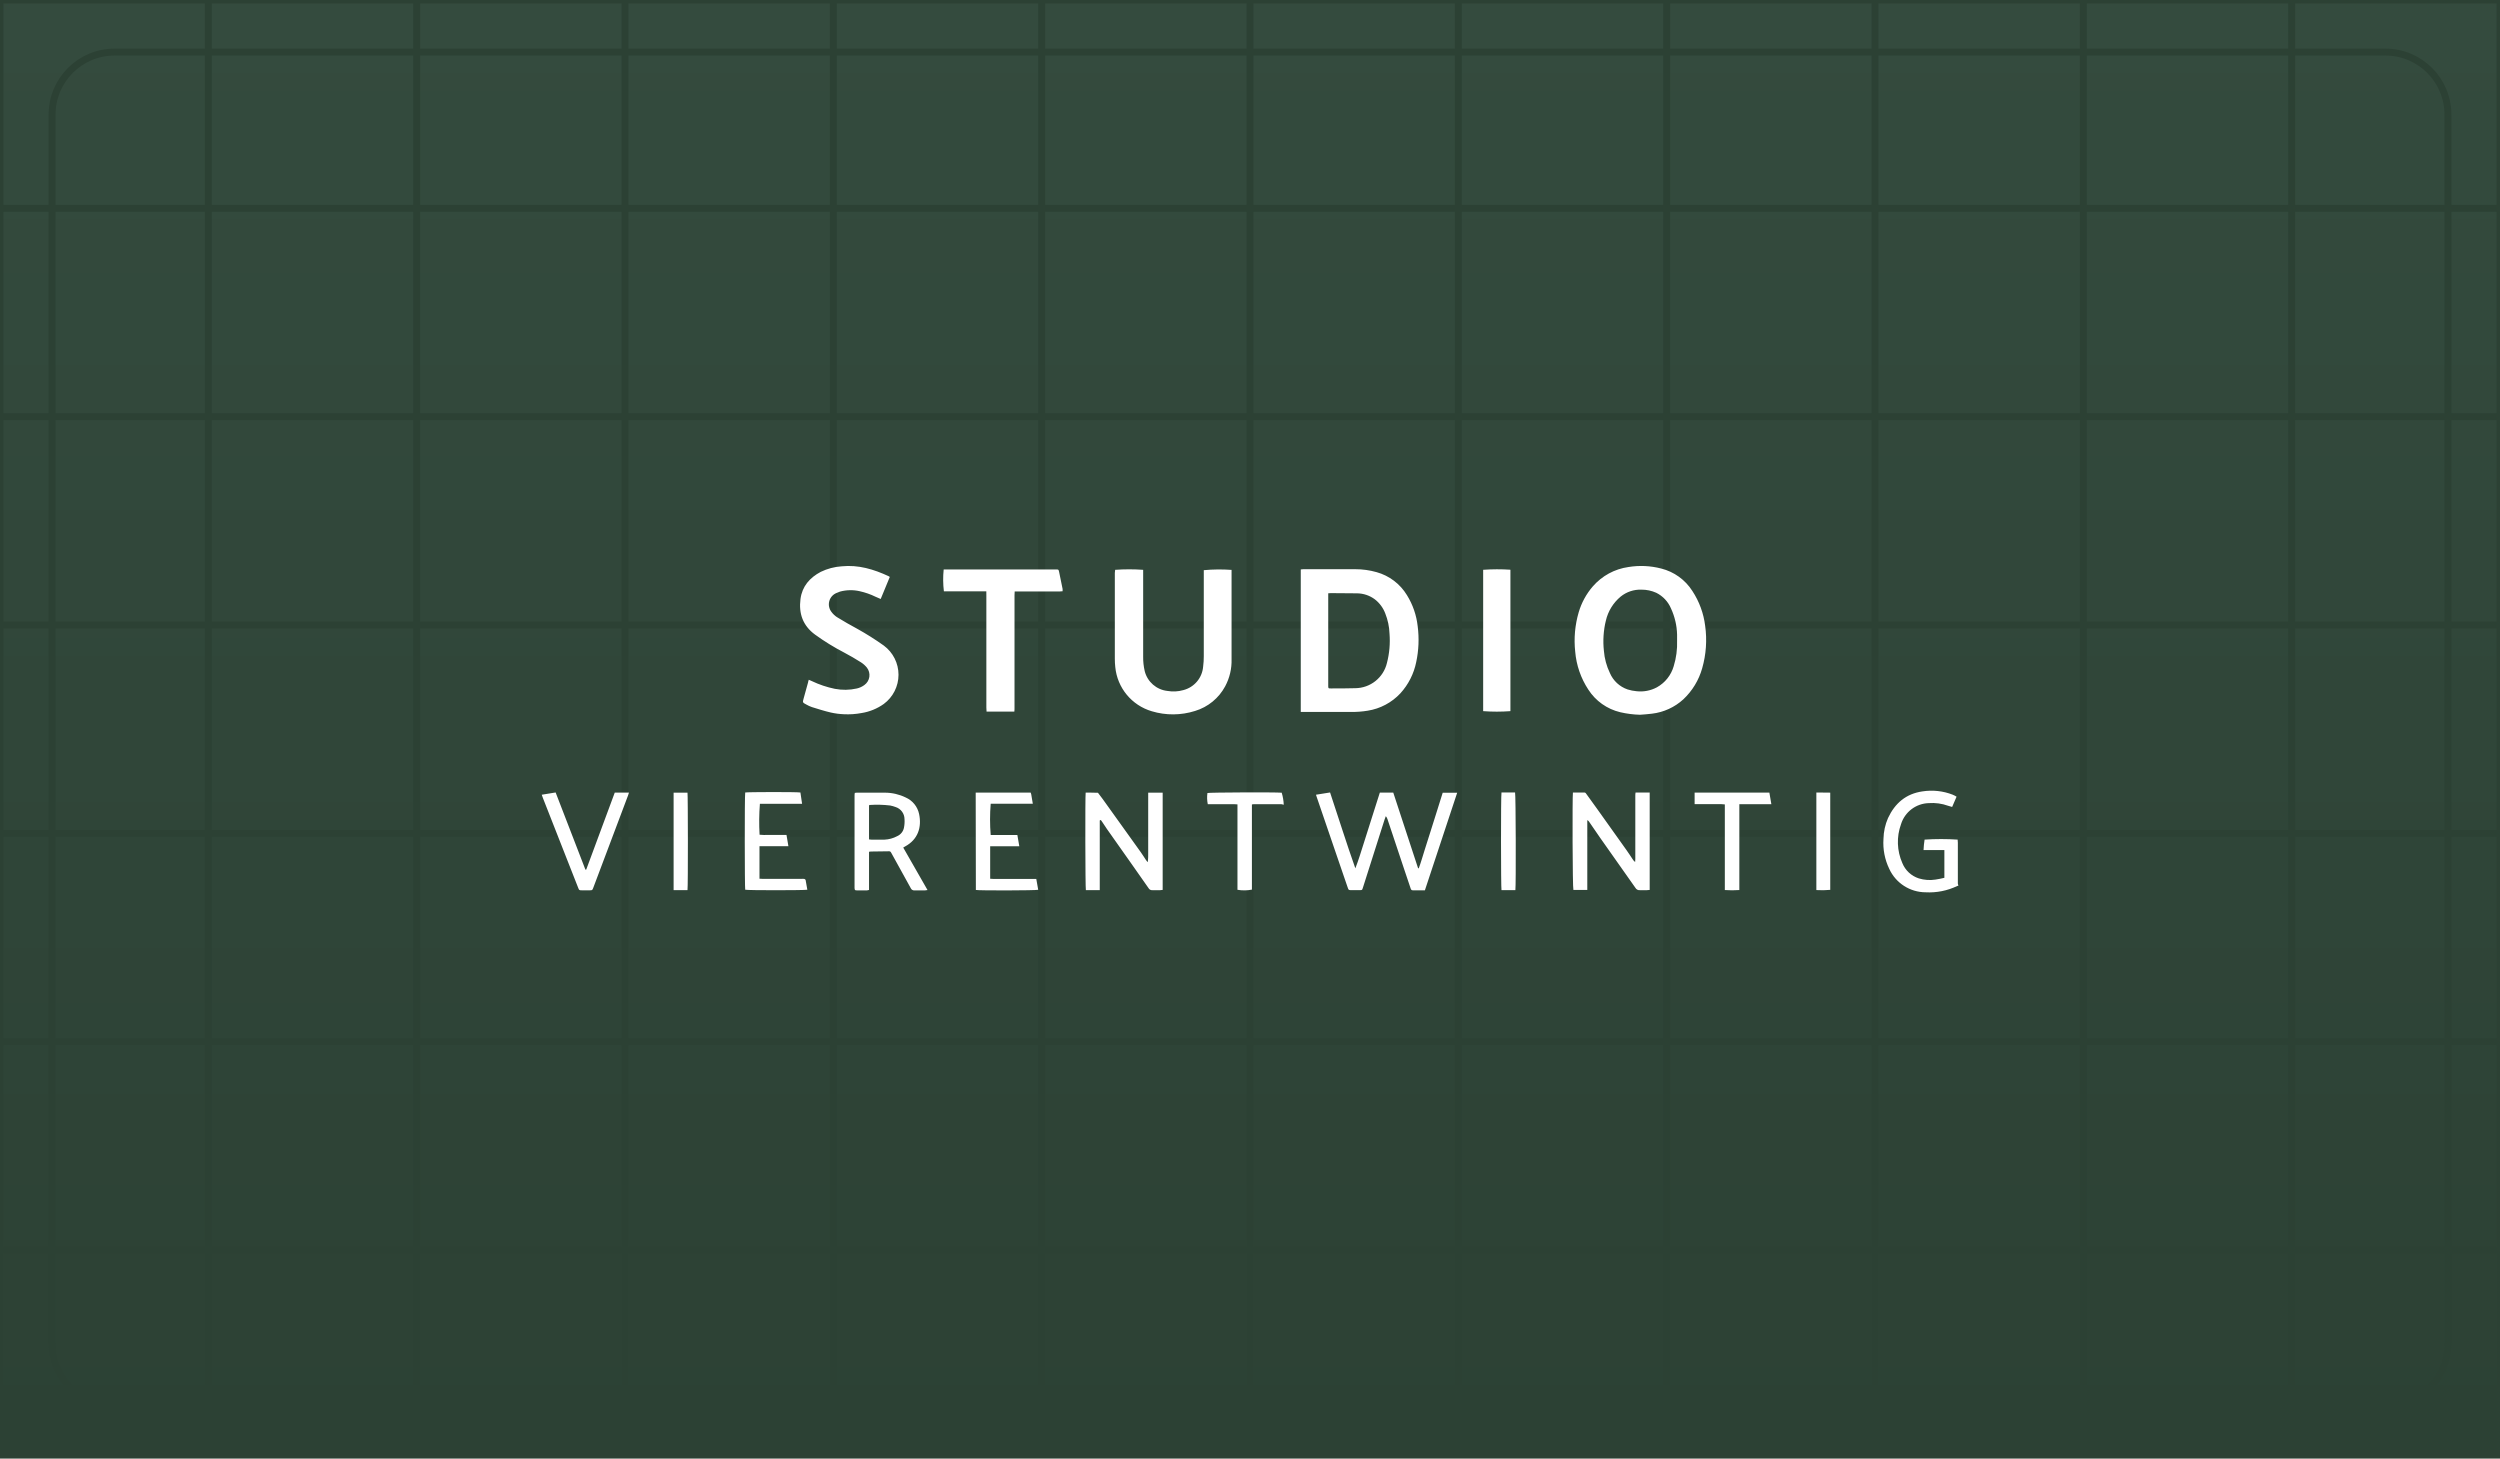
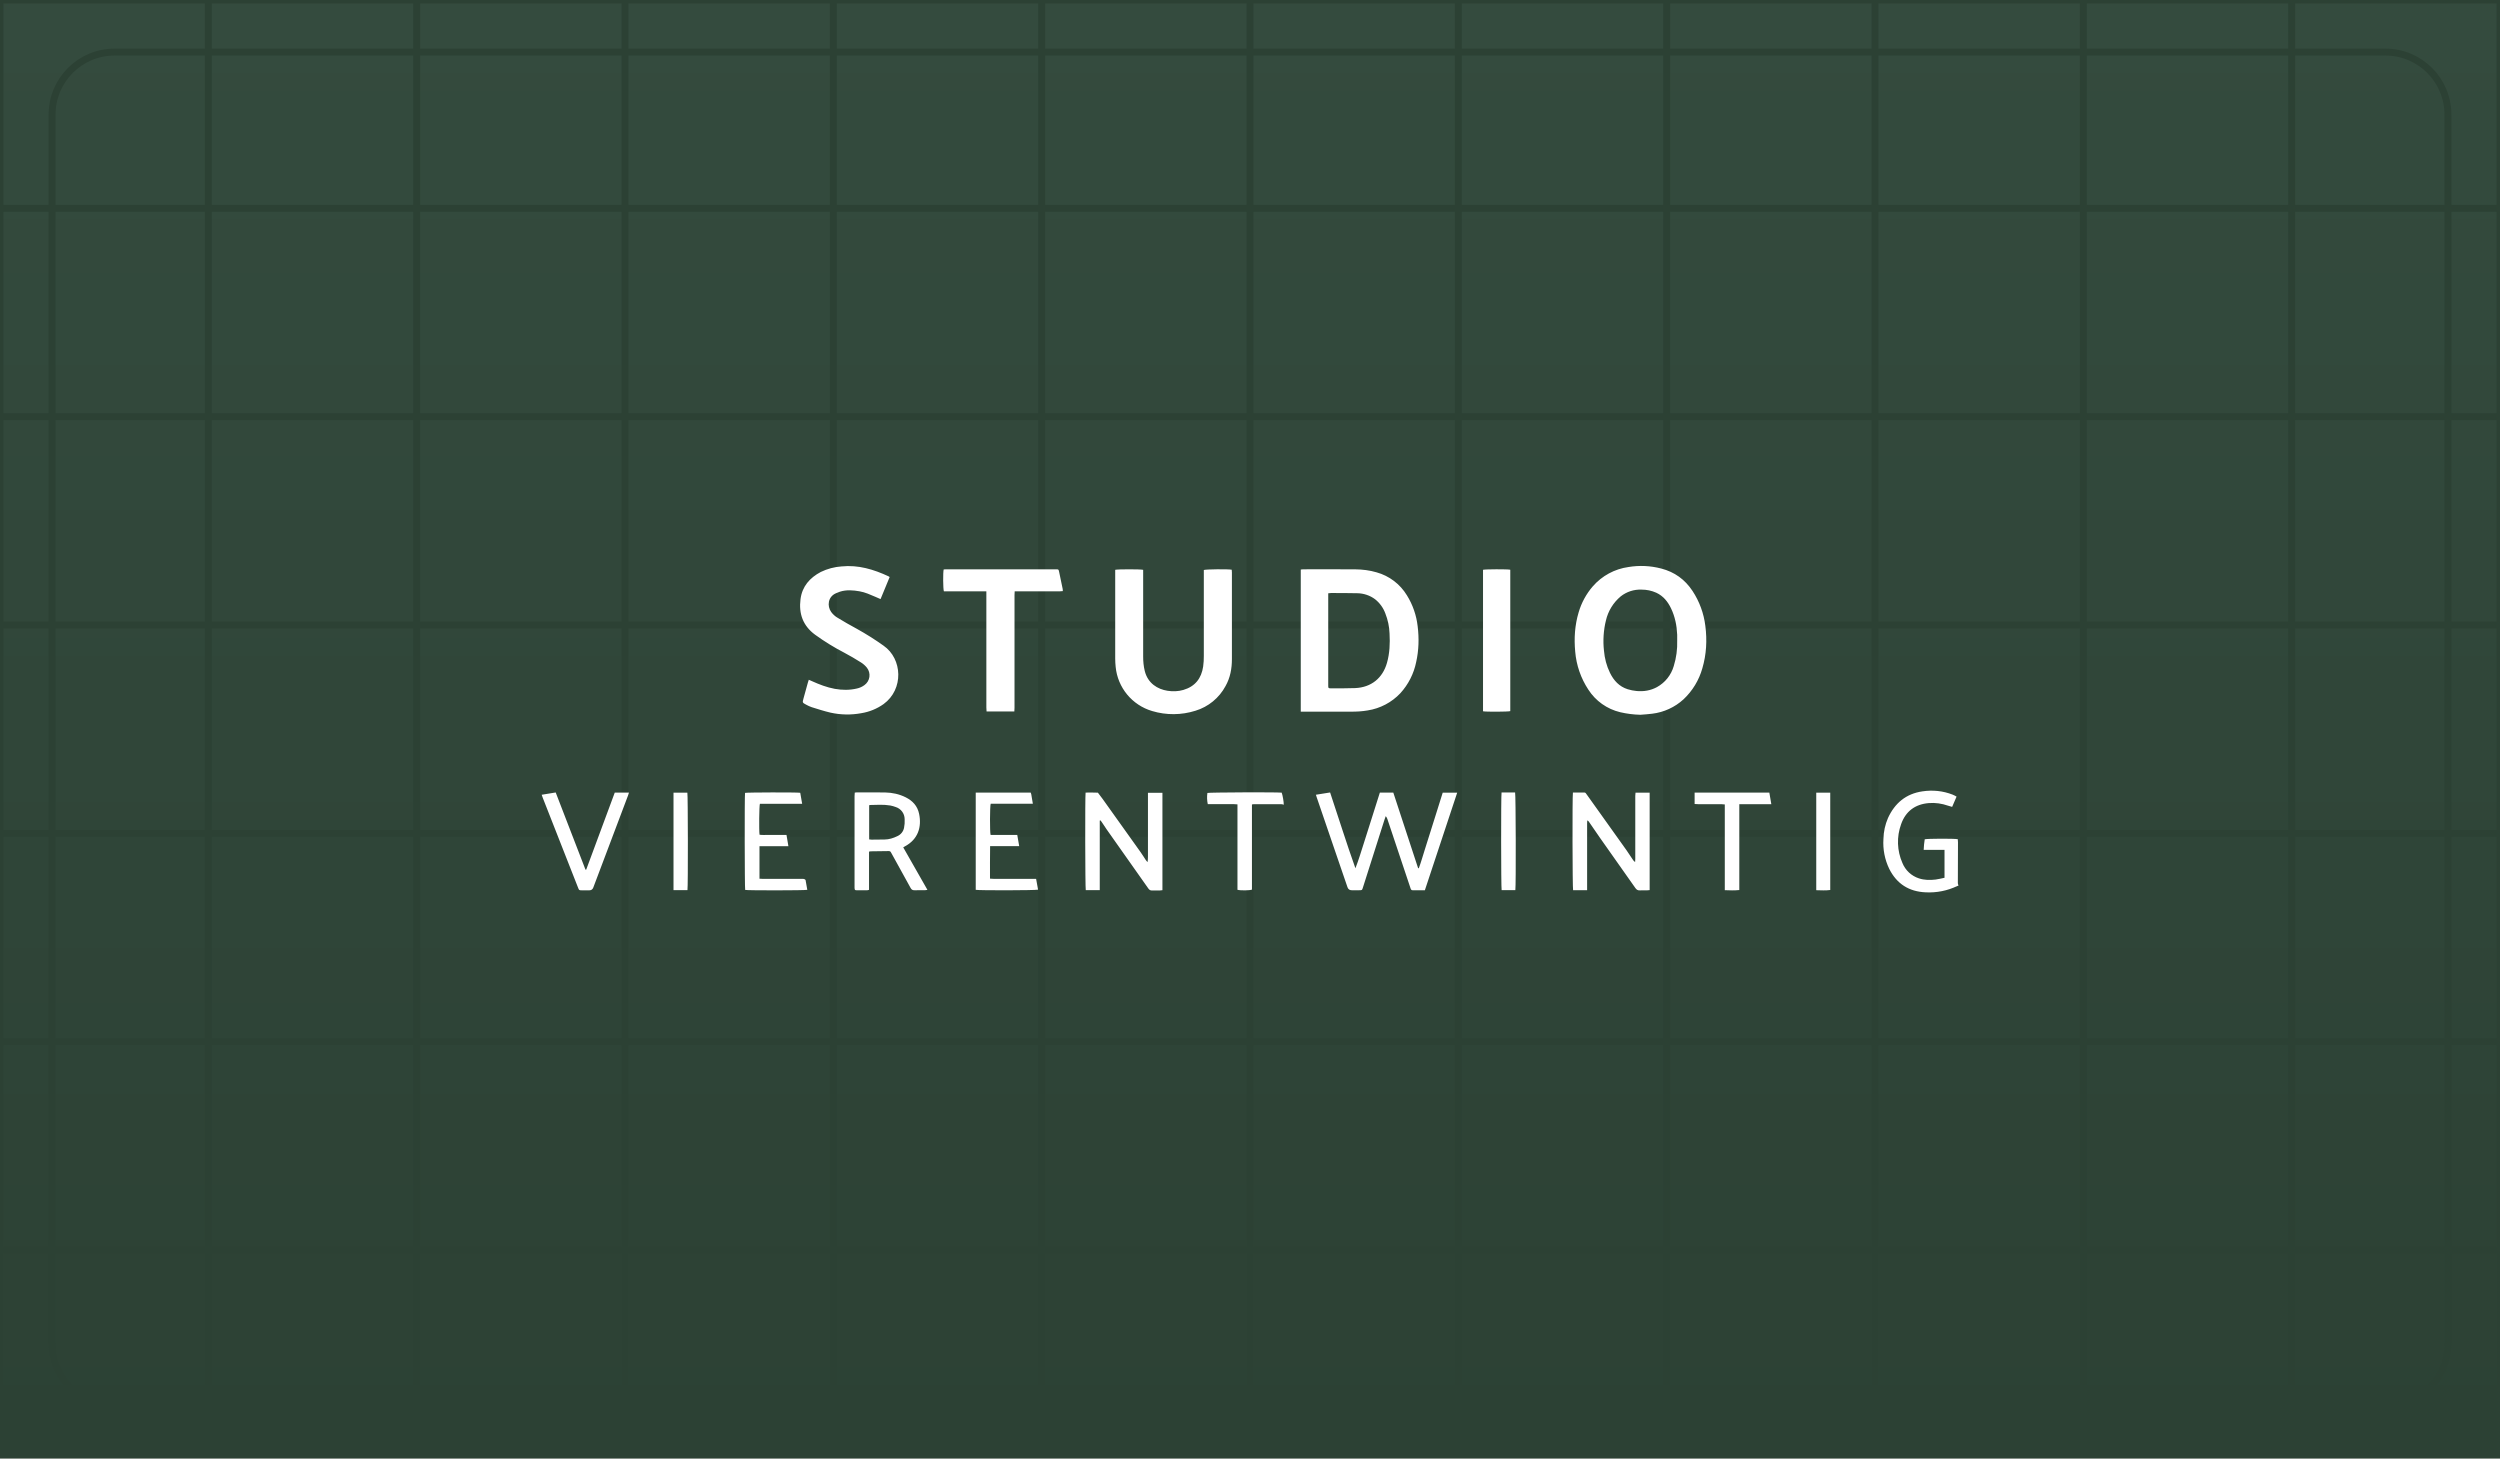
<svg xmlns="http://www.w3.org/2000/svg" viewBox="0 0 720 420">
  <defs>
-     <linearGradient id="b" x1="360" y1="420" x2="360" gradientUnits="userSpaceOnUse">
+     <linearGradient id="b" x1="360" y1="420" x2="360" y2="0" gradientTransform="matrix(1, 0, 0, 1, 0, 0)" gradientUnits="userSpaceOnUse">
      <stop offset="0" stop-color="#2c4134" />
      <stop offset="1" stop-color="#344b3e" />
    </linearGradient>
    <clipPath id="a">
      <path fill="none" d="M0 0h720v420H0z" />
    </clipPath>
  </defs>
  <g clip-path="url(#a)">
    <path fill="url(#b)" d="M0 0h720v420H0z" />
-     <path fill="none" stroke="#2c4134" stroke-miterlimit="10" stroke-width="2" d="M0 0h60v60H0zm60 0h60v60H60zm60 0h60v60h-60zm60 0h60v60h-60zm60 0h60v60h-60zm60 0h60v60h-60zm60 0h60v60h-60zm60 0h60v60h-60zm60 0h60v60h-60zm60 0h60v60h-60zm60 0h60v60h-60zm60 0h60v60h-60zM0 60h60v60H0zm60 0h60v60H60zm60 0h60v60h-60zm60 0h60v60h-60zm60 0h60v60h-60zm60 0h60v60h-60zm60 0h60v60h-60zm60 0h60v60h-60zm60 0h60v60h-60zm60 0h60v60h-60zm60 0h60v60h-60zm60 0h60v60h-60zM0 120h60v60H0zm60 0h60v60H60zm60 0h60v60h-60zm60 0h60v60h-60zm60 0h60v60h-60zm60 0h60v60h-60zm60 0h60v60h-60zm60 0h60v60h-60zm60 0h60v60h-60zm60 0h60v60h-60zm60 0h60v60h-60zm60 0h60v60h-60zM0 180h60v60H0zm60 0h60v60H60zm60 0h60v60h-60zm60 0h60v60h-60zm60 0h60v60h-60zm60 0h60v60h-60zm60 0h60v60h-60zm60 0h60v60h-60zm60 0h60v60h-60zm60 0h60v60h-60zm60 0h60v60h-60zm60 0h60v60h-60zM0 240h60v60H0zm60 0h60v60H60zm60 0h60v60h-60zm60 0h60v60h-60zm60 0h60v60h-60zm60 0h60v60h-60zm60 0h60v60h-60zm60 0h60v60h-60zm60 0h60v60h-60zm60 0h60v60h-60zm60 0h60v60h-60zm60 0h60v60h-60zM0 300h60v60H0zm60 0h60v60H60zm60 0h60v60h-60zm60 0h60v60h-60zm60 0h60v60h-60zm60 0h60v60h-60zm60 0h60v60h-60zm60 0h60v60h-60zm60 0h60v60h-60zm60 0h60v60h-60zm60 0h60v60h-60zm60 0h60v60h-60zM0 360h60v60H0zm60 0h60v60H60zm60 0h60v60h-60zm60 0h60v60h-60zm60 0h60v60h-60zm60 0h60v60h-60zm60 0h60v60h-60zm60 0h60v60h-60zm60 0h60v60h-60zm60 0h60v60h-60zm60 0h60v60h-60zm60 0h60v60h-60z" />
-     <rect x="15" y="15" width="690" height="390" rx="18" fill="none" stroke="#2c4134" stroke-miterlimit="10" stroke-width="2" />
+     <path d="M0 0h60v60H0zm60 0h60v60H60zm60 0h60v60h-60zm60 0h60v60h-60zm60 0h60v60h-60zm60 0h60v60h-60zm60 0h60v60h-60zm60 0h60v60h-60zm60 0h60v60h-60zm60 0h60v60h-60zm60 0h60v60h-60zm60 0h60v60h-60zM0 60h60v60H0zm60 0h60v60H60zm60 0h60v60h-60zm60 0h60v60h-60zm60 0h60v60h-60zm60 0h60v60h-60zm60 0h60v60h-60zm60 0h60v60h-60zm60 0h60v60h-60zm60 0h60v60h-60zm60 0h60v60h-60zm60 0h60v60h-60zM0 120h60v60H0zm60 0h60v60H60zm60 0h60v60h-60zm60 0h60v60h-60zm60 0h60v60h-60zm60 0h60v60h-60zm60 0h60v60h-60zm60 0h60v60h-60zm60 0h60v60h-60zm60 0h60v60h-60zm60 0h60v60h-60zm60 0h60v60h-60zM0 180h60v60H0zm60 0h60v60H60zm60 0h60v60h-60zm60 0h60v60h-60zm60 0h60v60h-60zm60 0h60v60h-60zm60 0h60v60h-60zm60 0h60v60h-60zm60 0h60v60h-60zm60 0h60v60h-60zm60 0h60v60h-60zm60 0h60v60h-60zM0 240h60v60H0zm60 0h60v60H60zm60 0h60v60h-60zm60 0h60v60h-60zm60 0h60v60h-60zm60 0h60v60h-60zm60 0h60v60h-60zm60 0h60v60h-60zm60 0h60v60h-60zm60 0h60v60h-60zm60 0h60v60h-60zm60 0h60v60h-60zM0 300h60v60H0zm60 0h60v60H60zm60 0h60v60h-60zm60 0h60v60h-60zm60 0h60v60h-60zm60 0h60v60h-60zm60 0h60v60h-60zm60 0h60v60h-60zm60 0h60v60h-60zm60 0h60v60h-60zm60 0h60v60h-60zm60 0h60v60h-60zM0 360h60v60H0zm60 0h60v60H60zm60 0h60v60h-60zm60 0h60v60h-60zm60 0h60v60h-60zm60 0h60v60h-60zm60 0h60v60h-60zm60 0h60v60h-60zm60 0h60v60h-60zm60 0h60v60h-60zm60 0h60v60h-60zm60 0h60v60h-60z" fill="none" stroke="#2c4134" stroke-miterlimit="10" stroke-width="2" />
+     <rect x="15" y="15" width="690" height="390" rx="18" ry="18" fill="none" stroke="#2c4134" stroke-miterlimit="10" stroke-width="2" />
  </g>
-   <path d="M564 255.09a1.46 1.46 0 0 0-.3.07 18.65 18.65 0 0 1-9.12 1.82 11.55 11.55 0 0 1-10.47-6.74 17.16 17.16 0 0 1-1.67-8.64 15.77 15.77 0 0 1 1.31-6c2-4.28 5.18-7 9.92-7.68a16.82 16.82 0 0 1 8.68.94 6.44 6.44 0 0 1 .65.3c.14.07.27.16.49.29l-1.27 2.95c-.42-.12-.8-.22-1.17-.34a13.47 13.47 0 0 0-5.56-.76 8.62 8.62 0 0 0-8 6.08 15 15 0 0 0 .38 11.18 7.66 7.66 0 0 0 4.75 4.42 10.69 10.69 0 0 0 4.8.34c.86-.1 1.71-.33 2.56-.51v-8h-6a25.45 25.45 0 0 1 .3-3 71.75 71.75 0 0 1 9.52 0c0 .29.06.6.06.9v11.77a2.56 2.56 0 0 0 .15.59ZM374.62 205v-41c.24 0 .47-.07.7-.07h15a22.41 22.41 0 0 1 6.14.85 14.89 14.89 0 0 1 8.74 6.62 21.42 21.42 0 0 1 3.1 9 30.62 30.62 0 0 1-.43 10.28 18.89 18.89 0 0 1-4.56 9 16.35 16.35 0 0 1-9.41 5 27 27 0 0 1-4.76.36h-14.5Zm7.91-34.1v26.59c0 .73 0 .79.76.78 2.34 0 4.68 0 7-.07a9.45 9.45 0 0 0 9.15-7.27 25.56 25.56 0 0 0 .74-8.44 17.34 17.34 0 0 0-1.22-5.81 9.29 9.29 0 0 0-3-4.07 8.72 8.72 0 0 0-5.12-1.73c-2.53-.06-5.05 0-7.58-.06a7.39 7.39 0 0 0-.73.05Zm89.78 34.95a28.59 28.59 0 0 1-5.68-.73 15.07 15.07 0 0 1-9.19-6.51 23.44 23.44 0 0 1-3.78-10.93 29.11 29.11 0 0 1 1-11.33 20 20 0 0 1 4.08-7.48A16.67 16.67 0 0 1 469 163.3a22.76 22.76 0 0 1 9.4.43 14.93 14.93 0 0 1 9 6.47 23.48 23.48 0 0 1 3.69 10.06 29.58 29.58 0 0 1-.86 12.2 19.56 19.56 0 0 1-5.42 8.94 16.19 16.19 0 0 1-9.05 4.14c-1.11.16-2.28.21-3.45.31ZM483 184.47v-1.67a19 19 0 0 0-1.77-7.6 8.92 8.92 0 0 0-4.23-4.48 10.24 10.24 0 0 0-4.25-.9 9 9 0 0 0-6 2 12.74 12.74 0 0 0-4.26 6.92 25.12 25.12 0 0 0-.57 8.68 18 18 0 0 0 1.73 6.41 8.54 8.54 0 0 0 5.1 4.73 11.82 11.82 0 0 0 2.57.51 10 10 0 0 0 5.86-1.12 10.17 10.17 0 0 0 4.84-6.06 22.4 22.4 0 0 0 .98-7.42Zm-161.84-20.36a55.74 55.74 0 0 1 8.07 0v25a17.33 17.33 0 0 0 .45 4.18 7.59 7.59 0 0 0 6.54 5.7 10.27 10.27 0 0 0 4.58-.24 7.61 7.61 0 0 0 5.7-6.73 22.79 22.79 0 0 0 .19-3.09v-24.72a48.48 48.48 0 0 1 8-.08v25.73a15.54 15.54 0 0 1-1.84 7.8 14.64 14.64 0 0 1-8.66 7.09 21.07 21.07 0 0 1-12.48.09 14.74 14.74 0 0 1-10.51-12.72 21 21 0 0 1-.13-2.38V165Zm-88.23 31.66.91.4a28.62 28.62 0 0 0 6.54 2.2 15.39 15.39 0 0 0 6.41-.09 5.78 5.78 0 0 0 2.16-1 3.51 3.51 0 0 0 .72-5 7.14 7.14 0 0 0-1.71-1.53c-1.58-1-3.18-1.94-4.82-2.8a66.52 66.52 0 0 1-8.4-5.18c-3.51-2.56-4.74-6.07-4.2-10.25.48-3.67 2.67-6.15 5.85-7.83a16.23 16.23 0 0 1 6-1.59c4.83-.49 9.25.85 13.55 2.85a2.76 2.76 0 0 1 .32.21l-2.62 6.35-1.47-.64a20.49 20.49 0 0 0-4.57-1.6 11.74 11.74 0 0 0-5.68.11c-.35.11-.69.27-1 .4a3.53 3.53 0 0 0-1.46 5.45 6 6 0 0 0 1.74 1.6c1.85 1.14 3.74 2.21 5.66 3.25a80.4 80.4 0 0 1 7.67 4.84 10.46 10.46 0 0 1 0 16.82 15.12 15.12 0 0 1-6.43 2.62 21.65 21.65 0 0 1-5.08.34 20.94 20.94 0 0 1-3.78-.5c-1.83-.43-3.62-1-5.42-1.56a8.77 8.77 0 0 1-1.59-.73c-1.11-.58-1.11-.6-.78-1.77l1.27-4.59c.02-.23.11-.48.21-.78Zm51.13-25.46h-12.22a28.25 28.25 0 0 1-.06-6.31h32.32c.76 0 .77 0 .93.74l1 4.9a3.82 3.82 0 0 1 0 .64c-.36 0-.69.06-1 .07h-12.8c0 .41-.05.74-.05 1.07v32.46c0 .33 0 .67-.05 1.07h-8c0-.42-.06-.8-.06-1.19v-32.13ZM379 228.88l4.06-.65 3.61 11c1.2 3.65 2.38 7.23 3.67 10.85.93-2.38 1.64-4.79 2.41-7.19l2.33-7.35 2.31-7.27h3.87l7.15 21.79h.2c.65-1.76 1.15-3.57 1.72-5.36l1.73-5.46 1.72-5.45 1.72-5.49h4.17l-9.3 28.11h-3.5c-.46 0-.54-.34-.65-.67l-1.8-5.35-4.83-14.48a2.22 2.22 0 0 0-.48-.85l-.36 1q-3.11 9.73-6.19 19.46c-.28.88-.22.83-1.16.84h-2.07c-.93 0-.94 0-1.23-.86q-1.82-5.27-3.61-10.53l-5.22-15.27-.27-.82Zm-62.27 7.41v20.06h-4c-.17-.6-.22-27-.06-28.08h1.31l2.23.05c.44.59.91 1.17 1.34 1.77l11 15.35c.53.74 1 1.51 1.5 2.26a2.23 2.23 0 0 0 .53.59 24.32 24.32 0 0 0 .1-2.82v-17.18h4.17v28a7.05 7.05 0 0 1-.73.08h-2.23a1.13 1.13 0 0 1-1.11-.59c-1.62-2.33-3.27-4.64-4.91-7l-7.11-10.08c-.44-.63-.86-1.28-1.28-1.92l-.44-.63ZM453 228.24h3.29c.36 0 .49.29.65.52L460 233l8.45 11.86c.63.88 1.22 1.8 1.82 2.7a2.31 2.31 0 0 0 .65.69c0-.3.05-.59.05-.89v-18.12c0-.31 0-.62.07-1h4.07v28.06c-.3 0-.56.07-.81.07h-2a1.31 1.31 0 0 1-1.3-.67c-3.38-4.82-6.79-9.63-10.18-14.44-1.08-1.54-2.13-3.11-3.2-4.66a1.11 1.11 0 0 0-.48-.4v20.1h-4c-.26-.53-.32-26.88-.14-28.06Zm-18-64.16v40.73a52.59 52.59 0 0 1-7.85 0V164.1a57 57 0 0 1 7.85-.02Zm-184.72 81.23v11a3.16 3.16 0 0 1-.58.12h-2.87c-.63 0-.68-.08-.72-.68v-26.4c0-.34 0-.67.07-1 .22 0 .37-.06.52-.06h8.21a13.71 13.71 0 0 1 5.92 1.38 6.69 6.69 0 0 1 3.87 4.76c.8 3.78-.29 7.35-4.07 9.37-.14.07-.27.16-.5.3l7 12.24c-.34 0-.56.1-.78.1h-2.95a1.08 1.08 0 0 1-1.12-.68c-1.75-3.21-3.53-6.4-5.3-9.6-.11-.21-.24-.41-.35-.63a.62.62 0 0 0-.64-.36l-5.18.07a3 3 0 0 0-.53.07Zm0-3.56c.28 0 .49.07.7.07h3.74a8.48 8.48 0 0 0 3.66-1 3.39 3.39 0 0 0 1.95-2.38 9.28 9.28 0 0 0 .17-2.52 3.67 3.67 0 0 0-2.56-3.49 9.08 9.08 0 0 0-1.6-.45 32.09 32.09 0 0 0-5.88-.15 1.06 1.06 0 0 0-.18.12ZM231 231.49h-12.15a64.89 64.89 0 0 0-.09 8.91 17.19 17.19 0 0 0 2.49.06h5.26l.55 3.25h-8.33v9.36c.39 0 .75.05 1.12.05h11a2.88 2.88 0 0 1 .72 0c.17 0 .42.2.45.34.19.92.33 1.86.49 2.78-.75.19-17.17.2-17.89 0-.15-.57-.19-27 0-28 .57-.15 14.8-.19 15.9 0Zm50-3.22h15.84a4.27 4.27 0 0 1 .15.48l.46 2.73h-12.13a54.9 54.9 0 0 0 0 9H293l.56 3.24h-8.39v9.36c.4 0 .74.06 1.07.06h12.21l.55 3.12c-.7.21-17.06.25-17.95.05Zm-112.17 22.18 8.22-22.18h4.09c-.1.3-.16.55-.25.79l-10 26.55c-.3.8-.3.8-1.13.8h-2.15c-.81 0-.81 0-1.1-.74l-3.46-8.8-6.71-17.09c-.11-.27-.19-.54-.32-.9l4-.65c2.9 7.42 5.7 14.84 8.58 22.23Zm319.22-22.18h21.53l.57 3.33h-9.22v24.73a27.77 27.77 0 0 1-4.18 0v-24.66c-.42 0-.75-.08-1.08-.08h-7.62Zm-118.33 3.49a3.53 3.53 0 0 0-.7-.16h-7.9a4.69 4.69 0 0 0-.57.08v24.53a11.34 11.34 0 0 1-4.16.05v-24.6c-.43 0-.77-.06-1.1-.06h-7.45a9.29 9.29 0 0 1-.1-3.21c.58-.18 19.58-.26 21.39-.09a13.63 13.63 0 0 1 .59 3.46ZM198 256.35h-4v-28.07h4c.13.6.17 27.13 0 28.07Zm238.43.01h-4c-.17-.65-.2-27.21 0-28.13h3.91c.21.59.28 26.77.09 28.13Zm90.68-28.08v28a25.73 25.73 0 0 1-4 .06v-28.1Z" fill="#fff" />
+   <path d="M564 255.09c-.1.02-.21.03-.3.08a18.76 18.76 0 0 1-9.12 1.82c-4.8-.21-8.31-2.44-10.47-6.74a17.17 17.17 0 0 1-1.68-8.64 16 16 0 0 1 1.31-6.02c1.96-4.28 5.18-6.99 9.92-7.68 2.96-.44 5.88-.15 8.69.94.22.09.43.2.65.3l.49.28-1.27 2.95c-.42-.12-.8-.22-1.17-.34-1.8-.62-3.65-.91-5.56-.75-3.96.33-6.68 2.39-7.97 6.08a14.97 14.97 0 0 0 .38 11.18 7.68 7.68 0 0 0 4.75 4.42c1.57.52 3.19.53 4.81.34.86-.1 1.7-.34 2.56-.51v-8.04h-6c.02-1.09.17-2.07.3-3.04.61-.21 8.6-.24 9.52-.03.02.28.06.59.06.9l-.04 11.77c0 .19.1.39.15.58v.16Zm-189.38-50.12v-40.94c.24-.03.47-.07.7-.07 5 0 9.99-.03 14.99.01 2.07.02 4.13.27 6.14.86a14.89 14.89 0 0 1 8.74 6.62 21.43 21.43 0 0 1 3.1 8.94c.42 3.44.33 6.88-.43 10.28a18.91 18.91 0 0 1-4.55 8.97 16.38 16.38 0 0 1-9.41 4.96c-1.58.28-3.17.36-4.76.36h-14.5Zm7.91-34.1v26.59c0 .73.05.78.76.78 2.34-.01 4.68.03 7.01-.07 4.6-.2 7.9-2.86 9.15-7.27.78-2.76.9-5.59.74-8.44a17.34 17.34 0 0 0-1.22-5.81 9.29 9.29 0 0 0-2.95-4.07 8.79 8.79 0 0 0-5.12-1.73c-2.52-.06-5.05-.05-7.57-.06-.23 0-.46.04-.8.08Zm89.78 34.98a28.5 28.5 0 0 1-5.68-.73 15.07 15.07 0 0 1-9.19-6.51 23.4 23.4 0 0 1-3.78-10.93c-.36-3.84-.12-7.63.99-11.33a20.01 20.01 0 0 1 4.08-7.49 16.68 16.68 0 0 1 10.28-5.56 22.6 22.6 0 0 1 9.4.43c3.85.99 6.85 3.15 9.04 6.47a23.48 23.48 0 0 1 3.69 10.06c.53 4.13.31 8.2-.86 12.2a19.51 19.51 0 0 1-5.42 8.94 16.24 16.24 0 0 1-9.04 4.15c-1.15.16-2.32.21-3.49.31Zm10.72-21.38c0-.56.02-1.11 0-1.67-.12-2.65-.62-5.2-1.78-7.61-.94-1.94-2.22-3.54-4.23-4.48a10.24 10.24 0 0 0-4.25-.9 9.09 9.09 0 0 0-6.01 1.95 12.8 12.8 0 0 0-4.25 6.92 24.9 24.9 0 0 0-.57 8.68c.19 2.23.74 4.38 1.73 6.41 1.09 2.23 2.67 3.96 5.1 4.73.83.26 1.7.43 2.57.51 2.05.19 4.03-.13 5.86-1.12a10.13 10.13 0 0 0 4.84-6.06 22.4 22.4 0 0 0 .99-7.37Zm-161.87-20.36c.73-.2 7.34-.2 8.07 0v24.95c0 1.41.12 2.8.46 4.18.89 3.59 3.73 5.26 6.54 5.7 1.54.24 3.08.2 4.58-.24 3.38-.99 5.2-3.33 5.7-6.74.15-1.02.19-2.06.19-3.09v-24.71c.58-.23 7-.29 8.04-.08.02.26.05.54.05.82v24.9c0 2.76-.48 5.39-1.84 7.8a14.65 14.65 0 0 1-8.65 7.09 21.16 21.16 0 0 1-12.48.09 14.74 14.74 0 0 1-10.51-12.72c-.08-.79-.13-1.59-.13-2.38v-25.57Zm-88.23 31.66.91.4c2.11.95 4.26 1.79 6.55 2.21 2.14.39 4.28.41 6.41-.09a5.64 5.64 0 0 0 2.16-.98 3.5 3.5 0 0 0 .71-5.01 6.9 6.9 0 0 0-1.71-1.52 70 70 0 0 0-4.81-2.8 66.52 66.52 0 0 1-8.4-5.18c-3.51-2.57-4.74-6.07-4.2-10.25.47-3.67 2.67-6.15 5.85-7.83a16.23 16.23 0 0 1 5.96-1.59c4.82-.49 9.25.85 13.54 2.85.09.04.17.11.32.21l-2.62 6.35-1.46-.64c-1.49-.64-2.97-1.32-4.57-1.6-1.89-.33-3.8-.49-5.68.11-.35.11-.69.27-1.04.41-2.45.99-2.7 3.74-1.46 5.44.46.63 1.07 1.2 1.74 1.6a121.8 121.8 0 0 0 5.66 3.25 80.4 80.4 0 0 1 7.67 4.84c5.46 3.79 5.86 12.55.02 16.82a15.27 15.27 0 0 1-6.43 2.63 22.2 22.2 0 0 1-8.86-.16c-1.83-.43-3.63-1.01-5.42-1.57a9.46 9.46 0 0 1-1.59-.72c-1.11-.59-1.1-.6-.78-1.77l1.27-4.6c.07-.25.16-.49.26-.8Zm51.13-25.46h-12.22c-.25-.71-.28-5.47-.06-6.31.24-.01.5-.04.76-.04h31.56c.76 0 .77 0 .93.75.35 1.63.69 3.27 1.02 4.9.04.18.03.36.04.63-.36.03-.7.07-1.03.07h-12.83c-.02.41-.05.74-.05 1.07v32.45c0 .34-.03.68-.05 1.07h-8c-.02-.41-.06-.8-.06-1.18V170.3Zm94.95 58.57 4.06-.65 3.61 10.99c1.19 3.61 2.38 7.23 3.68 10.84.93-2.37 1.64-4.79 2.41-7.18l2.33-7.35 2.3-7.27h3.87l7.15 21.79h.2c.65-1.75 1.15-3.56 1.72-5.35l1.72-5.46 1.72-5.46 1.72-5.49h4.17l-9.31 28.11h-3.5c-.47 0-.55-.34-.66-.67l-1.79-5.35-4.84-14.48c-.1-.29-.22-.57-.48-.85l-.36 1.03-6.19 19.47c-.28.87-.22.83-1.16.84h-2.07q-.93 0-1.23-.86L384.47 245l-5.22-15.27-.28-.87Zm-62.28 7.41v20.06h-4.03c-.17-.6-.22-26.98-.05-28.08.42-.01.86-.04 1.31-.03.74 0 1.48.03 2.23.05.45.59.91 1.17 1.34 1.77l10.96 15.36c.52.73.99 1.5 1.49 2.26.14.21.3.41.53.6.13-.95.1-1.89.1-2.83v-17.12h4.17v28.04c-.27.03-.5.07-.73.08-.74 0-1.49-.02-2.23.01-.51.03-.82-.18-1.11-.59-1.62-2.33-3.27-4.64-4.91-6.96l-7.11-10.08c-.44-.63-.85-1.28-1.28-1.92a24 24 0 0 0-.44-.63l-.23.05ZM453 228.24h3.28c.36 0 .49.28.65.51l3.05 4.27c2.82 3.95 5.65 7.9 8.46 11.86.63.89 1.21 1.81 1.82 2.71.16.24.33.47.65.68.02-.3.05-.59.05-.89v-18.14c0-.31.04-.62.07-.96h4.07v28.07c-.3.03-.55.06-.81.07-.66 0-1.33-.03-1.99.01-.6.04-.96-.18-1.31-.67-3.38-4.82-6.79-9.63-10.18-14.44-1.08-1.54-2.13-3.1-3.2-4.65-.1-.15-.22-.28-.48-.4-.01.3-.04.59-.04.89v19.21h-4.04c-.18-.58-.24-26.93-.05-28.12Zm-18.04-64.16v40.73c-.65.19-6.99.22-7.85.04V164.1c.61-.18 7.02-.2 7.85-.02Zm-184.68 81.23v10.97c-.23.05-.4.12-.58.12-.96.01-1.91.02-2.87 0-.63 0-.68-.07-.72-.68v-26.41c0-.34.04-.67.06-1.04.22-.02.37-.06.53-.06 2.74 0 5.47-.02 8.21.02 2.06.04 4.05.46 5.92 1.39 2.02 1 3.4 2.51 3.87 4.75.8 3.79-.29 7.35-4.07 9.37-.14.07-.27.16-.5.3l6.97 12.24c-.34.05-.56.1-.79.1-.98 0-1.97-.02-2.95.01-.56.02-.86-.2-1.12-.68-1.75-3.21-3.53-6.41-5.3-9.61-.12-.21-.24-.41-.35-.63-.13-.27-.35-.36-.64-.36l-5.18.07c-.13 0-.25.04-.5.09Zm.05-3.56c.28.03.48.07.69.07 1.25 0 2.5-.02 3.74-.04 1.3-.01 2.5-.4 3.66-.96a3.35 3.35 0 0 0 1.94-2.38c.17-.82.23-1.68.18-2.52a3.67 3.67 0 0 0-2.56-3.49 9.08 9.08 0 0 0-1.6-.45c-1.95-.33-3.92-.17-5.88-.14-.04 0-.09.05-.18.11v9.8Zm-19.32-10.26h-12.16c-.21.58-.28 7.63-.1 8.91.81.13 1.66.05 2.5.06.88.02 1.75 0 2.63 0h2.63l.55 3.25h-8.33v9.36c.39.02.75.05 1.12.05h11c.24 0 .49-.04.71.03.17.05.42.2.45.34.19.92.34 1.86.49 2.78-.75.19-17.17.2-17.89.03-.15-.57-.19-27.04-.04-27.95.57-.15 14.81-.19 15.9-.03l.55 3.17Zm50-3.22h15.84c.06.18.12.32.15.47l.46 2.73h-12.14c-.25.71-.27 8.16-.03 8.99h7.68l.56 3.23h-8.38c-.06 3.15-.02 6.21-.03 9.36.41.02.74.06 1.07.06h12.21l.56 3.11c-.7.22-17.07.25-17.95.05v-28.02Zm-112.18 22.18 8.22-22.18h4.09c-.09.3-.16.55-.25.79l-10.02 26.55q-.3.8-1.13.8h-2.15c-.81 0-.81 0-1.1-.74l-3.46-8.8-6.71-17.09-.32-.89 4.04-.66c2.9 7.43 5.7 14.85 8.58 22.23h.2Zm319.22-22.18h21.52l.57 3.33c-3.07-.02-6.1-.02-9.22 0v24.73c-1.42.15-2.76.1-4.18.04v-24.69c-.42-.03-.75-.08-1.08-.08h-6.62c-.31 0-.63-.03-.99-.05v-3.27Zm-118.33 3.49c-.23-.06-.47-.16-.7-.16h-7.89c-.15 0-.31.04-.57.08v24.53c-.68.26-3.29.29-4.17.05v-24.6c-.43-.03-.76-.06-1.1-.07h-7.45a9.08 9.08 0 0 1-.11-3.22c.58-.17 19.58-.25 21.39-.09.26.58.64 2.78.6 3.48Zm-171.73 24.59h-4.02v-28.07h3.99c.17.6.21 27.13.03 28.07Zm238.44.01h-3.96c-.17-.64-.2-27.21-.02-28.13h3.9c.2.59.27 26.81.07 28.13Zm90.68-28.08v28.04c-1.33.18-2.66.09-4.03.06v-28.1h4.03Z" fill="#fff" />
</svg>
